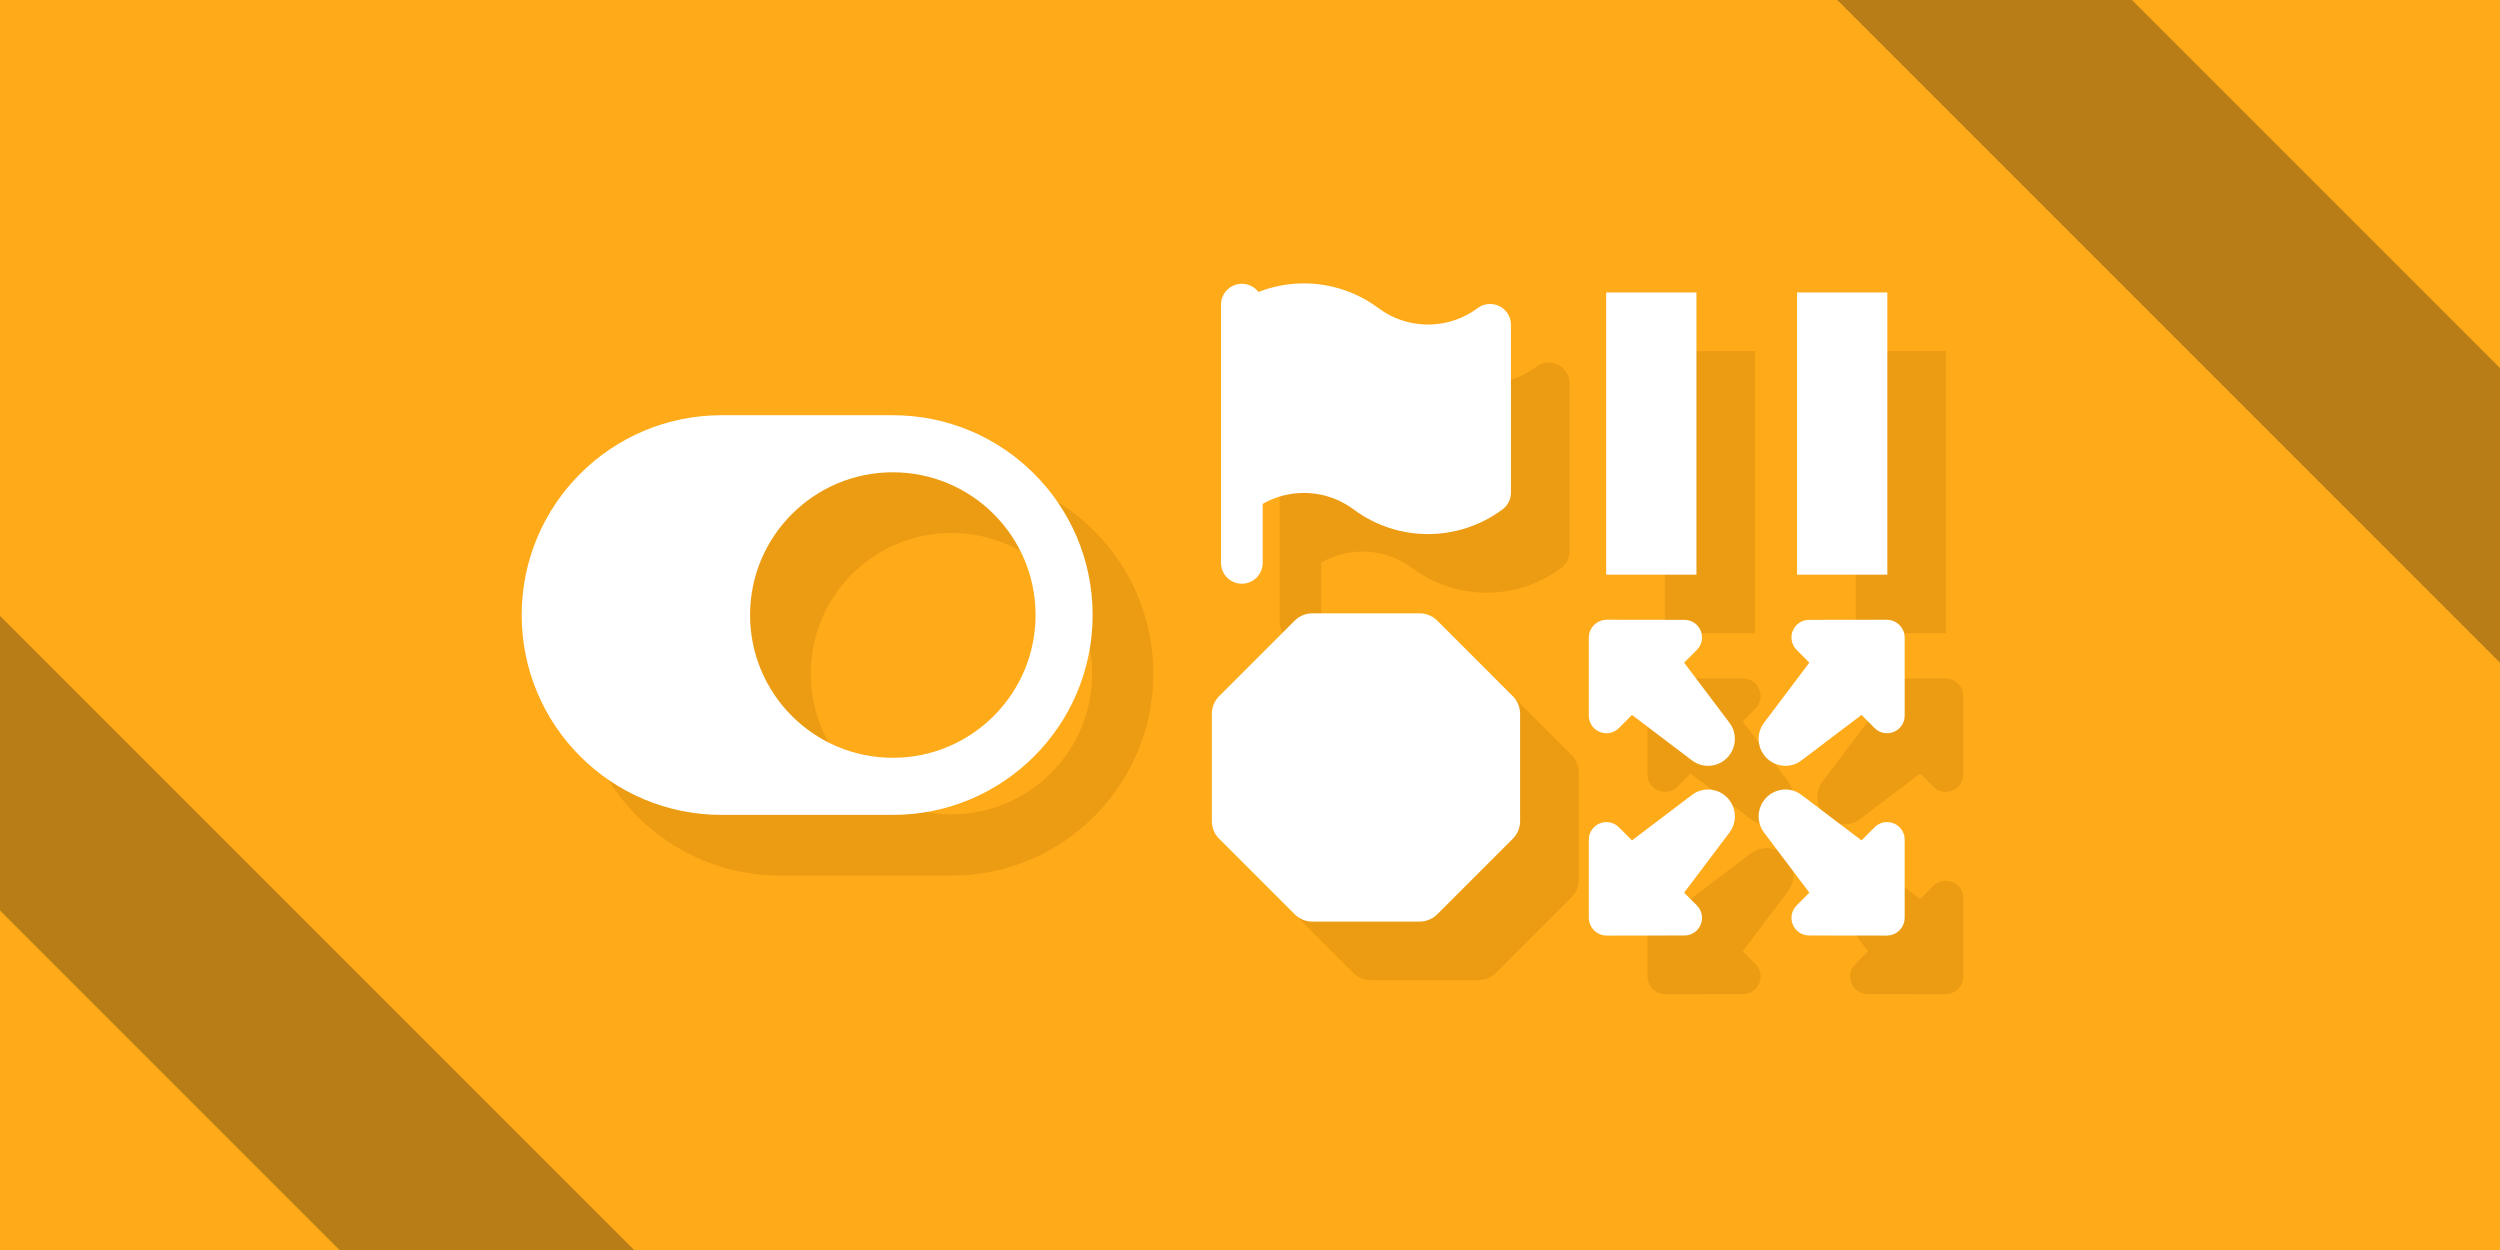
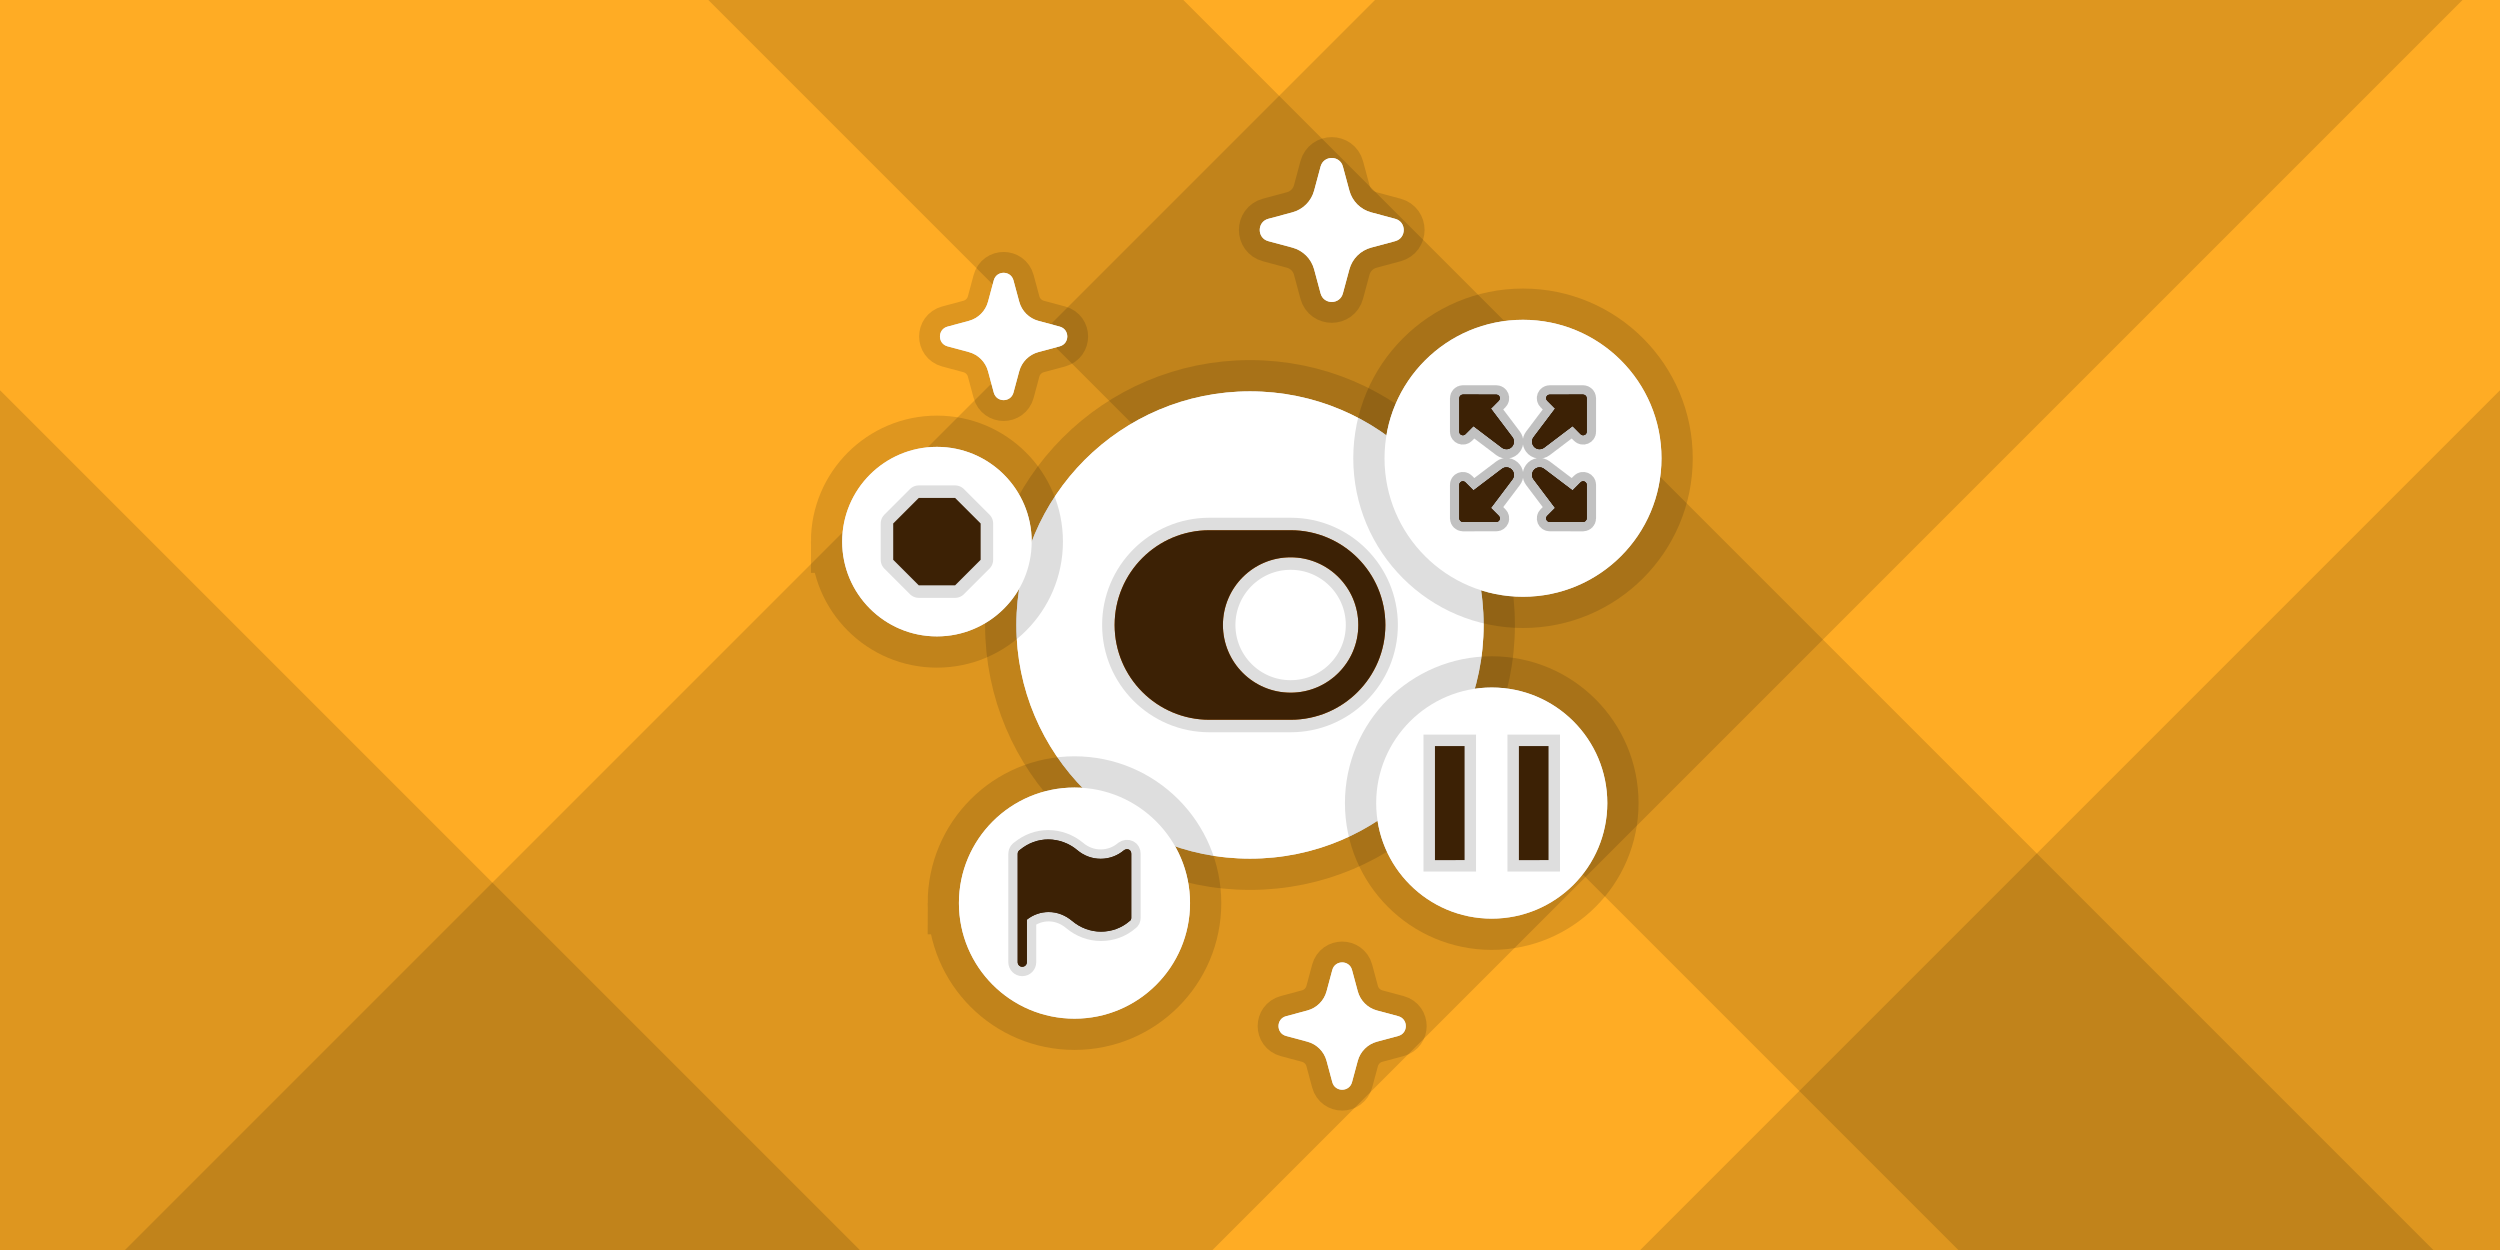
- <svg xmlns="http://www.w3.org/2000/svg" width="600" height="300" viewBox="45 173 600 300">
-   <g stroke-miterlimit="10" data-paper-data="{&quot;isPaintingLayer&quot;:true}">
-     <path fill="#ffab19" d="M37.963 485.267V170.03h608.221v315.238z" />
-     <path fill="#ec9c13" d="M263.638 168.241V.749h166.108v167.492z" />
-     <path fill="#b87d17" d="M421.807 167.492V0h142.78v167.492z" />
-     <path fill="#ec9c13" stroke="#ec9c13" stroke-linecap="round" stroke-linejoin="round" stroke-width="12" d="M374.032 340.273h25.745l18.117 18.117v25.745l-18.117 18.117h-25.745l-18.117-18.117v-25.745z" />
-     <path fill="#ec9c13" stroke="#ec9c13" stroke-width="5.5" d="M447.301 322.246v-62.238h16.166v62.234zm45.809 0v-62.238h16.17v62.234z" data-paper-data="{&quot;isPaintingLayer&quot;:true}" />
-     <g fill="#ec9c13" stroke="#ec9c13" stroke-linecap="round" stroke-linejoin="round" stroke-width="10">
-       <path d="M357.116 265.026c8.84-6.579 20.949-6.579 29.789 0h0c8.84 6.579 20.949 6.579 29.789 0v40.287c-8.84 6.579-20.949 6.579-29.789 0h0c-8.84-6.579-20.949-6.579-29.789 0M357.116 322.163v-61.98" />
+ <svg xmlns="http://www.w3.org/2000/svg" width="600" height="300" viewBox="0 0 600 300">
+   <g stroke-miterlimit="10">
+     <path d="M0 300V0h600v300z" fill="#ffac24" />
+     <g fill-opacity=".129">
+       <path d="M393.663 300 600 93.663V300zM0 93.664 206.337 300H0z" />
+       <path d="M30 300 330 0h261L291 300z" />
+       <path d="M470 300 170 0h114l300 300z" />
    </g>
-     <g fill="#ec9c13" fill-rule="evenodd" stroke="#ec9c13" stroke-width="4.5">
-       <path d="m510.569 360.217-4.529-4.54-15.961 12.093c-1.822 1.4-4.461 1.033-5.857-.845-1.132-1.511-1.107-3.593 0-5.018l12.062-16.002-4.418-4.438c-1.268-1.272-.366-3.38 1.371-3.38l18.727-.026c1.081.026 1.975.922 1.975 1.98v18.801c0 1.741-2.128 2.62-3.371 1.374M446.012 387.203l4.529 4.541 15.961-12.094c1.822-1.4 4.461-1.024 5.857.845 1.132 1.511 1.107 3.593 0 5.019l-12.071 16.003 4.426 4.438c1.268 1.272.366 3.38-1.371 3.38l-18.727.026c-1.081-.026-1.975-.922-1.975-1.98V388.577c0-1.741 2.128-2.62 3.371-1.374M446.012 360.217c-1.243 1.246-3.371.367-3.371-1.374v-18.801c0-1.058.894-1.954 1.975-1.98l18.727.026c1.737 0 2.639 2.108 1.371 3.38l-4.426 4.438 12.071 16.002c1.107 1.425 1.132 3.508 0 5.018-1.396 1.878-4.035 2.245-5.857.845l-15.961-12.093-4.529 4.54M510.569 387.203c1.243-1.246 3.371-.367 3.371 1.374v18.803c0 1.058-.894 1.955-1.975 1.98l-18.727-.026c-1.737 0-2.639-2.108-1.371-3.38l4.418-4.438-12.062-16.003c-1.107-1.425-1.132-3.508 0-5.019 1.396-1.869 4.035-2.245 5.857-.845l15.961 12.094 4.529-4.541" />
-     </g>
-     <path fill="#ec9c13" stroke="#ec9c13" d="M321.305 334.684c0 26.487-21.472 47.96-47.96 47.96h-41.108c-26.487 0-47.96-21.472-47.96-47.96 0-26.487 21.472-47.96 47.96-47.96h41.108c26.487 0 47.96 21.472 47.96 47.96zm-13.696 0c.002-18.921-15.335-34.262-34.257-34.264-18.921-.002-34.262 15.335-34.264 34.257-.002 18.921 15.335 34.262 34.257 34.264 18.921.002 34.262-15.335 34.264-34.257z" />
-     <path fill="#fff" stroke="#fff" stroke-linecap="round" stroke-linejoin="round" stroke-width="12" d="M359.961 326.201h25.745l18.117 18.117v25.745l-18.117 18.117H359.961l-18.117-18.117v-25.745z" />
-     <path fill="#fff" stroke="#fff" stroke-width="5.5" d="M433.23 308.175v-62.238h16.166v62.234zm45.809 0v-62.238h16.17v62.234z" data-paper-data="{&quot;isPaintingLayer&quot;:true}" />
-     <g fill="#fff" stroke="#fff" stroke-linecap="round" stroke-linejoin="round" stroke-width="10">
-       <path d="M343.045 250.954c8.84-6.579 20.949-6.579 29.789 0h0c8.84 6.579 20.949 6.579 29.789 0v40.287c-8.84 6.579-20.949 6.579-29.789 0h0c-8.84-6.579-20.949-6.579-29.789 0M343.045 308.092v-61.98" />
-     </g>
-     <g fill="#fff" fill-rule="evenodd" stroke="#fff" stroke-width="4.5">
-       <path d="m496.498 346.145-4.529-4.54-15.961 12.093c-1.822 1.4-4.461 1.033-5.857-.845-1.132-1.511-1.107-3.593 0-5.018l12.062-16.002-4.418-4.438c-1.268-1.272-.366-3.38 1.371-3.38l18.727-.026c1.081.026 1.975.922 1.975 1.98v18.801c0 1.741-2.128 2.62-3.371 1.374M431.941 373.132l4.529 4.541 15.961-12.094c1.822-1.4 4.461-1.024 5.857.845 1.132 1.511 1.107 3.593 0 5.019l-12.071 16.003 4.426 4.438c1.268 1.272.366 3.38-1.371 3.38l-18.727.026c-1.081-.026-1.975-.922-1.975-1.98v-18.803c0-1.741 2.128-2.62 3.371-1.374M431.941 346.145c-1.243 1.246-3.371.367-3.371-1.374v-18.801c0-1.058.894-1.954 1.975-1.98l18.727.026c1.737 0 2.639 2.108 1.371 3.38l-4.426 4.438 12.071 16.002c1.107 1.425 1.132 3.508 0 5.018-1.396 1.878-4.035 2.245-5.857.845l-15.961-12.093-4.529 4.54M496.498 373.132c1.243-1.246 3.371-.367 3.371 1.374v18.803c0 1.058-.894 1.955-1.975 1.98l-18.727-.026c-1.737 0-2.639-2.108-1.371-3.38l4.418-4.438-12.062-16.003c-1.107-1.425-1.132-3.508 0-5.019 1.396-1.869 4.035-2.245 5.857-.845l15.961 12.094 4.529-4.541" />
-     </g>
-     <path fill="#fff" d="M307.233 320.613c0 26.487-21.472 47.96-47.96 47.96h-41.108c-26.487 0-47.96-21.472-47.96-47.96s21.472-47.96 47.96-47.96h41.108c26.487 0 47.96 21.472 47.96 47.96zm-13.696 0c.002-18.921-15.335-34.262-34.257-34.264-18.921-.002-34.262 15.335-34.264 34.257-.002 18.921 15.335 34.262 34.257 34.264 18.921.002 34.262-15.335 34.264-34.257z" />
-     <path fill="none" d="M170.206 252.099h137.027v137.027H170.206z" />
-     <path fill="none" stroke="#b87d17" stroke-linecap="round" stroke-width="50" d="m25 336.172 154.784 154.784M502.486 154.183l166.041 166.041" />
+     <path d="M313.767 242.515a6.52 6.52 0 0 0 4.61-4.61l1.375-5.115c.654-2.417 4.084-2.417 4.733 0l1.379 5.115a6.52 6.52 0 0 0 4.607 4.61l5.114 1.375c2.418.654 2.418 4.084 0 4.737l-5.114 1.375a6.53 6.53 0 0 0-4.607 4.607l-1.379 5.114c-.65 2.418-4.08 2.418-4.733 0l-1.375-5.114a6.52 6.52 0 0 0-4.61-4.607l-5.115-1.375c-2.417-.653-2.417-4.083 0-4.737z" fill="#fff" fill-rule="evenodd" stroke-opacity=".129" stroke="#000" stroke-width="10" />
+     <path d="M313.767 242.515a6.52 6.52 0 0 0 4.61-4.61l1.375-5.115c.654-2.417 4.084-2.417 4.733 0l1.379 5.115a6.52 6.52 0 0 0 4.607 4.61l5.114 1.375c2.418.654 2.418 4.084 0 4.737l-5.114 1.375a6.53 6.53 0 0 0-4.607 4.607l-1.379 5.114c-.65 2.418-4.08 2.418-4.733 0l-1.375-5.114a6.52 6.52 0 0 0-4.61-4.607l-5.115-1.375c-2.417-.653-2.417-4.083 0-4.737z" fill="#fff" fill-rule="evenodd" />
+     <path d="M310.173 50.962a7.38 7.38 0 0 0 5.214-5.214l1.555-5.785c.738-2.734 4.618-2.734 5.352 0l1.56 5.785a7.38 7.38 0 0 0 5.21 5.214l5.784 1.555c2.734.739 2.734 4.618 0 5.357l-5.785 1.555a7.38 7.38 0 0 0-5.21 5.21l-1.559 5.784c-.734 2.734-4.614 2.734-5.352 0l-1.555-5.785a7.38 7.38 0 0 0-5.214-5.21l-5.785-1.554c-2.734-.74-2.734-4.618 0-5.357z" fill="#fff" fill-rule="evenodd" stroke-opacity=".129" stroke="#000" stroke-width="10" />
+     <path d="M310.173 50.962a7.38 7.38 0 0 0 5.214-5.214l1.555-5.785c.738-2.734 4.618-2.734 5.352 0l1.56 5.785a7.38 7.38 0 0 0 5.21 5.214l5.784 1.555c2.734.739 2.734 4.618 0 5.357l-5.785 1.555a7.38 7.38 0 0 0-5.21 5.21l-1.559 5.784c-.734 2.734-4.614 2.734-5.352 0l-1.555-5.785a7.38 7.38 0 0 0-5.214-5.21l-5.785-1.554c-2.734-.74-2.734-4.618 0-5.357z" fill="#fff" fill-rule="evenodd" />
+     <path d="M243.923 150c0-30.97 25.107-56.077 56.077-56.077S356.077 119.03 356.077 150 330.97 206.077 300 206.077 243.923 180.97 243.923 150z" fill="#fff" stroke-opacity=".129" stroke="#000" stroke-width="15" />
+     <path d="M243.923 150c0-30.97 25.107-56.077 56.077-56.077S356.077 119.03 356.077 150 330.97 206.077 300 206.077 243.923 180.97 243.923 150" fill="#fff" />
+     <path d="M332.286 109.987c0-18.356 14.88-33.236 33.236-33.236s33.236 14.88 33.236 33.236-14.88 33.235-33.236 33.235-33.236-14.88-33.236-33.235z" fill="#fff" stroke-opacity=".129" stroke="#000" stroke-width="15" />
+     <path d="M332.286 109.987c0-18.356 14.88-33.236 33.236-33.236s33.236 14.88 33.236 33.236-14.88 33.235-33.236 33.235-33.236-14.88-33.236-33.235" fill="#fff" />
+     <path d="M232.517 77.01a6.52 6.52 0 0 0 4.61-4.61l1.376-5.114c.653-2.418 4.083-2.418 4.732 0l1.38 5.114a6.52 6.52 0 0 0 4.606 4.61l5.114 1.376c2.418.653 2.418 4.083 0 4.736l-5.114 1.375a6.53 6.53 0 0 0-4.607 4.607l-1.379 5.115c-.65 2.418-4.08 2.418-4.732 0l-1.376-5.115a6.52 6.52 0 0 0-4.61-4.607l-5.114-1.375c-2.418-.653-2.418-4.083 0-4.736z" fill="#fff" fill-rule="evenodd" stroke-opacity=".129" stroke="#000" stroke-width="10" />
+     <path d="M232.517 77.01a6.52 6.52 0 0 0 4.61-4.61l1.376-5.114c.653-2.418 4.083-2.418 4.732 0l1.38 5.114a6.52 6.52 0 0 0 4.606 4.61l5.114 1.376c2.418.653 2.418 4.083 0 4.736l-5.114 1.375a6.53 6.53 0 0 0-4.607 4.607l-1.379 5.115c-.65 2.418-4.08 2.418-4.732 0l-1.376-5.115a6.52 6.52 0 0 0-4.61-4.607l-5.114-1.375c-2.418-.653-2.418-4.083 0-4.736z" fill="#fff" fill-rule="evenodd" />
+     <path d="M332.49 150c0 12.56-10.183 22.743-22.743 22.743h-19.494c-12.56 0-22.743-10.183-22.743-22.743s10.183-22.743 22.743-22.743h19.494c12.56 0 22.743 10.183 22.743 22.743zm-6.495 0c0-8.973-7.272-16.247-16.245-16.248-8.973 0-16.247 7.272-16.248 16.245 0 8.972 7.272 16.247 16.245 16.248 8.973 0 16.247-7.272 16.248-16.245z" fill="#ed8114" stroke-opacity=".129" stroke="#000" stroke-width="6" />
+     <path d="M332.49 150c0 12.56-10.183 22.743-22.743 22.743h-19.494c-12.56 0-22.743-10.183-22.743-22.743s10.183-22.743 22.743-22.743h19.494c12.56 0 22.743 10.183 22.743 22.743m-6.495 0c0-8.973-7.272-16.247-16.245-16.248-8.973 0-16.247 7.272-16.248 16.245 0 8.972 7.272 16.247 16.245 16.248 8.973 0 16.247-7.272 16.248-16.245" fill="#3c2105" />
+     <path d="m379.357 104.203-1.941-1.946-6.841 5.183a1.78 1.78 0 0 1-2.51-.362c-.486-.647-.475-1.54 0-2.15l5.17-6.86-1.894-1.902c-.544-.545-.157-1.448.587-1.448l8.027-.011a.87.87 0 0 1 .847.849v8.058c0 .746-.913 1.123-1.445.589m-27.67 11.567 1.94 1.946 6.842-5.184c.78-.6 1.912-.439 2.51.362.485.648.474 1.54 0 2.151l-5.173 6.86 1.897 1.902c.543.545.157 1.448-.588 1.448l-8.026.011a.87.87 0 0 1-.847-.848v-8.06c0-.746.912-1.122 1.445-.588m0-11.567c-.533.534-1.445.157-1.445-.589v-8.058a.87.87 0 0 1 .847-.85l8.026.012c.745 0 1.131.903.588 1.448l-1.897 1.903 5.173 6.858c.474.611.485 1.504 0 2.151a1.78 1.78 0 0 1-2.51.362l-6.841-5.183-1.941 1.946m27.67 11.567c.532-.535 1.445-.158 1.445.589v8.059a.87.87 0 0 1-.847.848l-8.027-.01c-.744 0-1.13-.904-.587-1.45l1.893-1.901-5.17-6.86c-.474-.61-.485-1.503 0-2.15a1.78 1.78 0 0 1 2.51-.363l6.842 5.184 1.94-1.946" fill="#3c2105" fill-rule="evenodd" stroke-opacity=".129" stroke="#000" stroke-width="4.5" />
+     <path d="m379.357 104.203-1.941-1.946-6.841 5.183a1.78 1.78 0 0 1-2.51-.362c-.486-.647-.475-1.54 0-2.15l5.17-6.86-1.894-1.902c-.544-.545-.157-1.448.587-1.448l8.027-.011a.87.87 0 0 1 .847.849v8.058c0 .746-.913 1.123-1.445.589m-27.67 11.567 1.94 1.946 6.842-5.184c.78-.6 1.912-.439 2.51.362.485.648.474 1.54 0 2.151l-5.173 6.86 1.897 1.902c.543.545.157 1.448-.588 1.448l-8.026.011a.87.87 0 0 1-.847-.848v-8.06c0-.746.912-1.122 1.445-.588m0-11.567c-.533.534-1.445.157-1.445-.589v-8.058a.87.87 0 0 1 .847-.85l8.026.012c.745 0 1.131.903.588 1.448l-1.897 1.903 5.173 6.858c.474.611.485 1.504 0 2.151a1.78 1.78 0 0 1-2.51.362l-6.841-5.183-1.941 1.946m27.67 11.567c.532-.535 1.445-.158 1.445.589v8.059a.87.87 0 0 1-.847.848l-8.027-.01c-.744 0-1.13-.904-.587-1.45l1.893-1.901-5.17-6.86c-.474-.61-.485-1.503 0-2.15a1.78 1.78 0 0 1 2.51-.363l6.842 5.184 1.94-1.946" fill="#3c2105" fill-rule="evenodd" stroke-opacity=".129" stroke="#000" stroke-width="4.5" />
+     <path d="m379.357 104.203-1.941-1.946-6.841 5.183a1.78 1.78 0 0 1-2.51-.362c-.486-.647-.475-1.54 0-2.15l5.17-6.86-1.894-1.902c-.544-.545-.157-1.448.587-1.448l8.027-.011a.87.87 0 0 1 .847.849v8.058c0 .746-.913 1.123-1.445.589m-27.67 11.567 1.94 1.946 6.842-5.184c.78-.6 1.912-.439 2.51.362.485.648.474 1.54 0 2.151l-5.173 6.86 1.897 1.902c.543.545.157 1.448-.588 1.448l-8.026.011a.87.87 0 0 1-.847-.848v-8.06c0-.746.912-1.122 1.445-.588m0-11.567c-.533.534-1.445.157-1.445-.589v-8.058a.87.87 0 0 1 .847-.85l8.026.012c.745 0 1.131.903.588 1.448l-1.897 1.903 5.173 6.858c.474.611.485 1.504 0 2.151a1.78 1.78 0 0 1-2.51.362l-6.841-5.183zm27.67 11.567c.532-.535 1.445-.158 1.445.589v8.059a.87.87 0 0 1-.847.848l-8.027-.01c-.744 0-1.13-.904-.587-1.45l1.893-1.901-5.17-6.86c-.474-.61-.485-1.503 0-2.15a1.78 1.78 0 0 1 2.51-.363l6.842 5.184 1.94-1.946" fill="#3c2105" fill-rule="evenodd" />
+     <path d="M202.12 129.992c0-12.56 10.183-22.743 22.744-22.743s22.742 10.182 22.742 22.743-10.182 22.742-22.742 22.742-22.743-10.182-22.743-22.742z" fill="#fff" stroke-opacity=".129" stroke="#000" stroke-width="15" />
+     <path d="M202.12 129.992c0-12.56 10.183-22.743 22.744-22.743s22.742 10.182 22.742 22.743-10.182 22.742-22.742 22.742-22.743-10.182-22.743-22.742z" fill="#fff" />
+     <path d="M230.14 216.747c0-15.317 12.418-27.734 27.735-27.734s27.733 12.417 27.733 27.734-12.416 27.734-27.733 27.734-27.734-12.417-27.734-27.734z" fill="#fff" stroke-opacity=".129" stroke="#000" stroke-width="15" />
+     <path d="M230.14 216.747c0-15.317 12.418-27.734 27.735-27.734s27.733 12.417 27.733 27.734-12.416 27.734-27.733 27.734-27.734-12.417-27.734-27.734z" fill="#fff" />
+     <path d="M330.285 192.739c0-15.317 12.417-27.734 27.734-27.734s27.734 12.417 27.734 27.734-12.417 27.734-27.734 27.734-27.734-12.417-27.734-27.734z" fill="#fff" stroke-opacity=".129" stroke="#000" stroke-width="15" />
+     <path d="M330.285 192.739c0-15.317 12.417-27.734 27.734-27.734s27.734 12.417 27.734 27.734-12.417 27.734-27.734 27.734-27.734-12.417-27.734-27.734" fill="#fff" />
+     <path d="M220.505 119.5h8.717l6.134 6.133v8.717l-6.134 6.134h-8.717l-6.134-6.134v-8.717z" fill="#fff" stroke-opacity=".129" stroke="#000" stroke-width="6" stroke-linecap="round" stroke-linejoin="round" />
+     <path d="M220.505 119.5h8.717l6.134 6.133v8.717l-6.134 6.134h-8.717l-6.134-6.134v-8.717z" fill="#3c2105" />
+     <path d="M271.504 204.89v15.402c0 .305-.122.611-.367.733-1.955 1.712-4.4 2.567-6.906 2.567s-4.95-.917-6.907-2.567c-1.589-1.344-3.544-2.139-5.622-2.139a8.34 8.34 0 0 0-5.257 1.834v10.207c0 .61-.489 1.1-1.1 1.1s-1.1-.49-1.1-1.1V204.89c0-.49.306-.795.611-.978 1.956-1.59 4.279-2.445 6.723-2.445 2.506 0 5.012.917 6.968 2.567 1.589 1.345 3.545 2.078 5.623 2.078s4.034-.733 5.623-2.078c.366-.244.794-.305 1.161-.122s.55.55.55.978z" fill="#3c2105" stroke-opacity=".129" stroke="#000" stroke-width="4.5" />
+     <path d="M271.504 204.89v15.402c0 .305-.122.611-.367.733-1.955 1.712-4.4 2.567-6.906 2.567s-4.95-.917-6.907-2.567c-1.589-1.344-3.544-2.139-5.622-2.139a8.34 8.34 0 0 0-5.257 1.834v10.207c0 .61-.489 1.1-1.1 1.1s-1.1-.49-1.1-1.1V204.89c0-.49.306-.795.611-.978 1.956-1.59 4.279-2.445 6.723-2.445 2.506 0 5.012.917 6.968 2.567 1.589 1.345 3.545 2.078 5.623 2.078s4.034-.733 5.623-2.078c.366-.244.794-.305 1.161-.122s.55.55.55.978" fill="#3c2105" />
+     <path d="M342.74 208.082v-30.687h7.97v30.686zm22.586 0v-30.687h7.973v30.686z" fill="#fff" />
+     <path d="M342.74 208.082v-30.687h7.97v30.686zm22.586 0v-30.687h7.973v30.686z" fill="#fff" />
+     <path d="M342.74 208.082v-30.687h7.97v30.686zm22.586 0v-30.687h7.973v30.686z" fill="#fff" />
+     <path d="M342.74 208.082v-30.687h7.97v30.686zm22.586 0v-30.687h7.973v30.686z" fill="#fff" />
+     <path d="M342.74 208.082v-30.687h7.97v30.686zm22.586 0v-30.687h7.973v30.686z" fill="#fff" />
+     <path d="M342.74 208.082v-30.687h7.97v30.686zm22.586 0v-30.687h7.973v30.686z" fill="#fff" />
+     <path d="M342.74 208.082v-30.687h7.97v30.686zm22.586 0v-30.687h7.973v30.686z" fill="#fff" />
+     <path d="M342.74 208.082v-30.687h7.97v30.686zm22.586 0v-30.687h7.973v30.686z" fill="#fff" />
+     <path d="M344.39 206.425v-27.372h7.11v27.37zm20.147 0v-27.372h7.112v27.37z" fill="#fff" stroke-opacity=".129" stroke="#000" stroke-width="5.5" />
+     <path d="M344.39 206.425v-27.372h7.11v27.37zm20.147 0v-27.372h7.112v27.37z" fill="#3c2105" />
  </g>
</svg>
